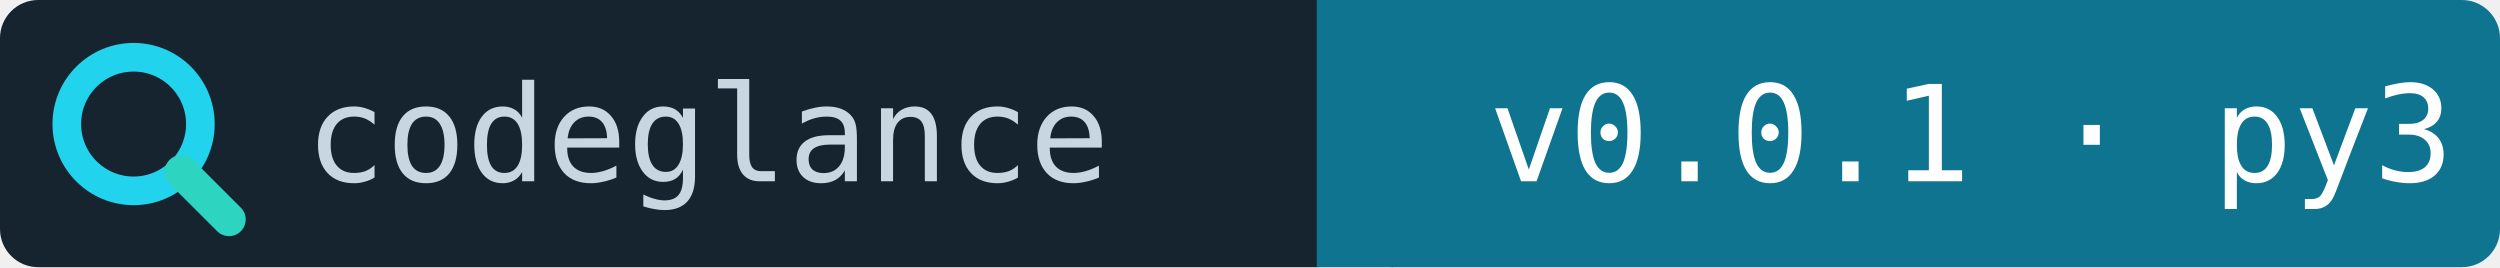
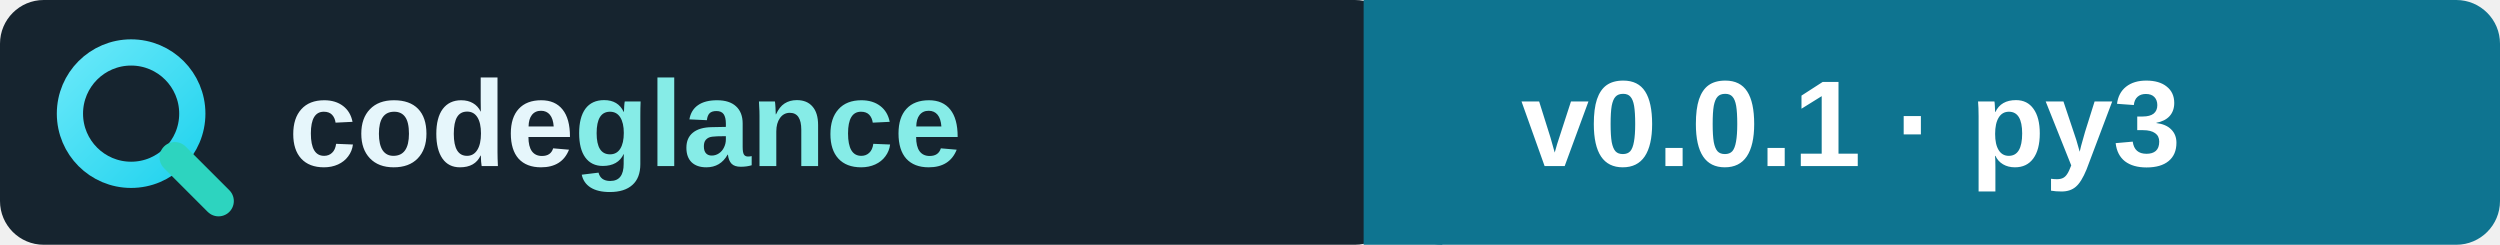
- <svg xmlns="http://www.w3.org/2000/svg" viewBox="0 0 262 28" role="img" aria-label="codeglance version badge">
-   <rect width="142" height="28" rx="4" fill="#16242F" />
-   <rect x="142" width="120" height="28" rx="4" fill="#0E7490" />
-   <rect x="138" width="8" height="28" fill="#0E7490" />
-   <circle cx="14" cy="13" r="7" fill="none" stroke="#22D3EE" stroke-width="3" />
-   <line x1="19" y1="18" x2="24" y2="23" stroke="#2DD4BF" stroke-width="3.5" stroke-linecap="round" />
-   <g font-family="'JetBrains Mono',Consolas,monospace" font-size="14" fill="#C7D6DF">
-     <text x="32" y="19">codeglance</text>
-     <text x="156" y="19" fill="#FFFFFF">v0.0.1 · py3</text>
+ <svg xmlns="http://www.w3.org/2000/svg" viewBox="0 0 286 28" role="img" aria-label="codeglance version badge">
+   <defs>
+     <linearGradient id="rim" x1="0" y1="0" x2="1" y2="1">
+       <stop offset="0%" stop-color="#67E8F9" />
+       <stop offset="100%" stop-color="#22D3EE" />
+     </linearGradient>
+   </defs>
+   <rect width="160" height="28" rx="5" fill="#16242F" />
+   <rect x="160" width="126" height="28" rx="5" fill="#0E7490" />
+   <rect x="156" width="9" height="28" fill="#0E7490" />
+   <circle cx="15" cy="13" r="7" fill="none" stroke="url(#rim)" stroke-width="3" />
+   <line x1="20" y1="18" x2="25" y2="23" stroke="#2DD4BF" stroke-width="3.5" stroke-linecap="round" />
+   <g font-family="Bahnschrift, 'Segoe UI', Arial, sans-serif" font-size="14" font-weight="700">
+     <text x="33" y="19" fill="#E6F6FB">code<tspan fill="#86ECE7">glance</tspan>
+     </text>
+     <text x="174" y="19" fill="#FFFFFF">v0.0.1 · py3</text>
  </g>
</svg>
